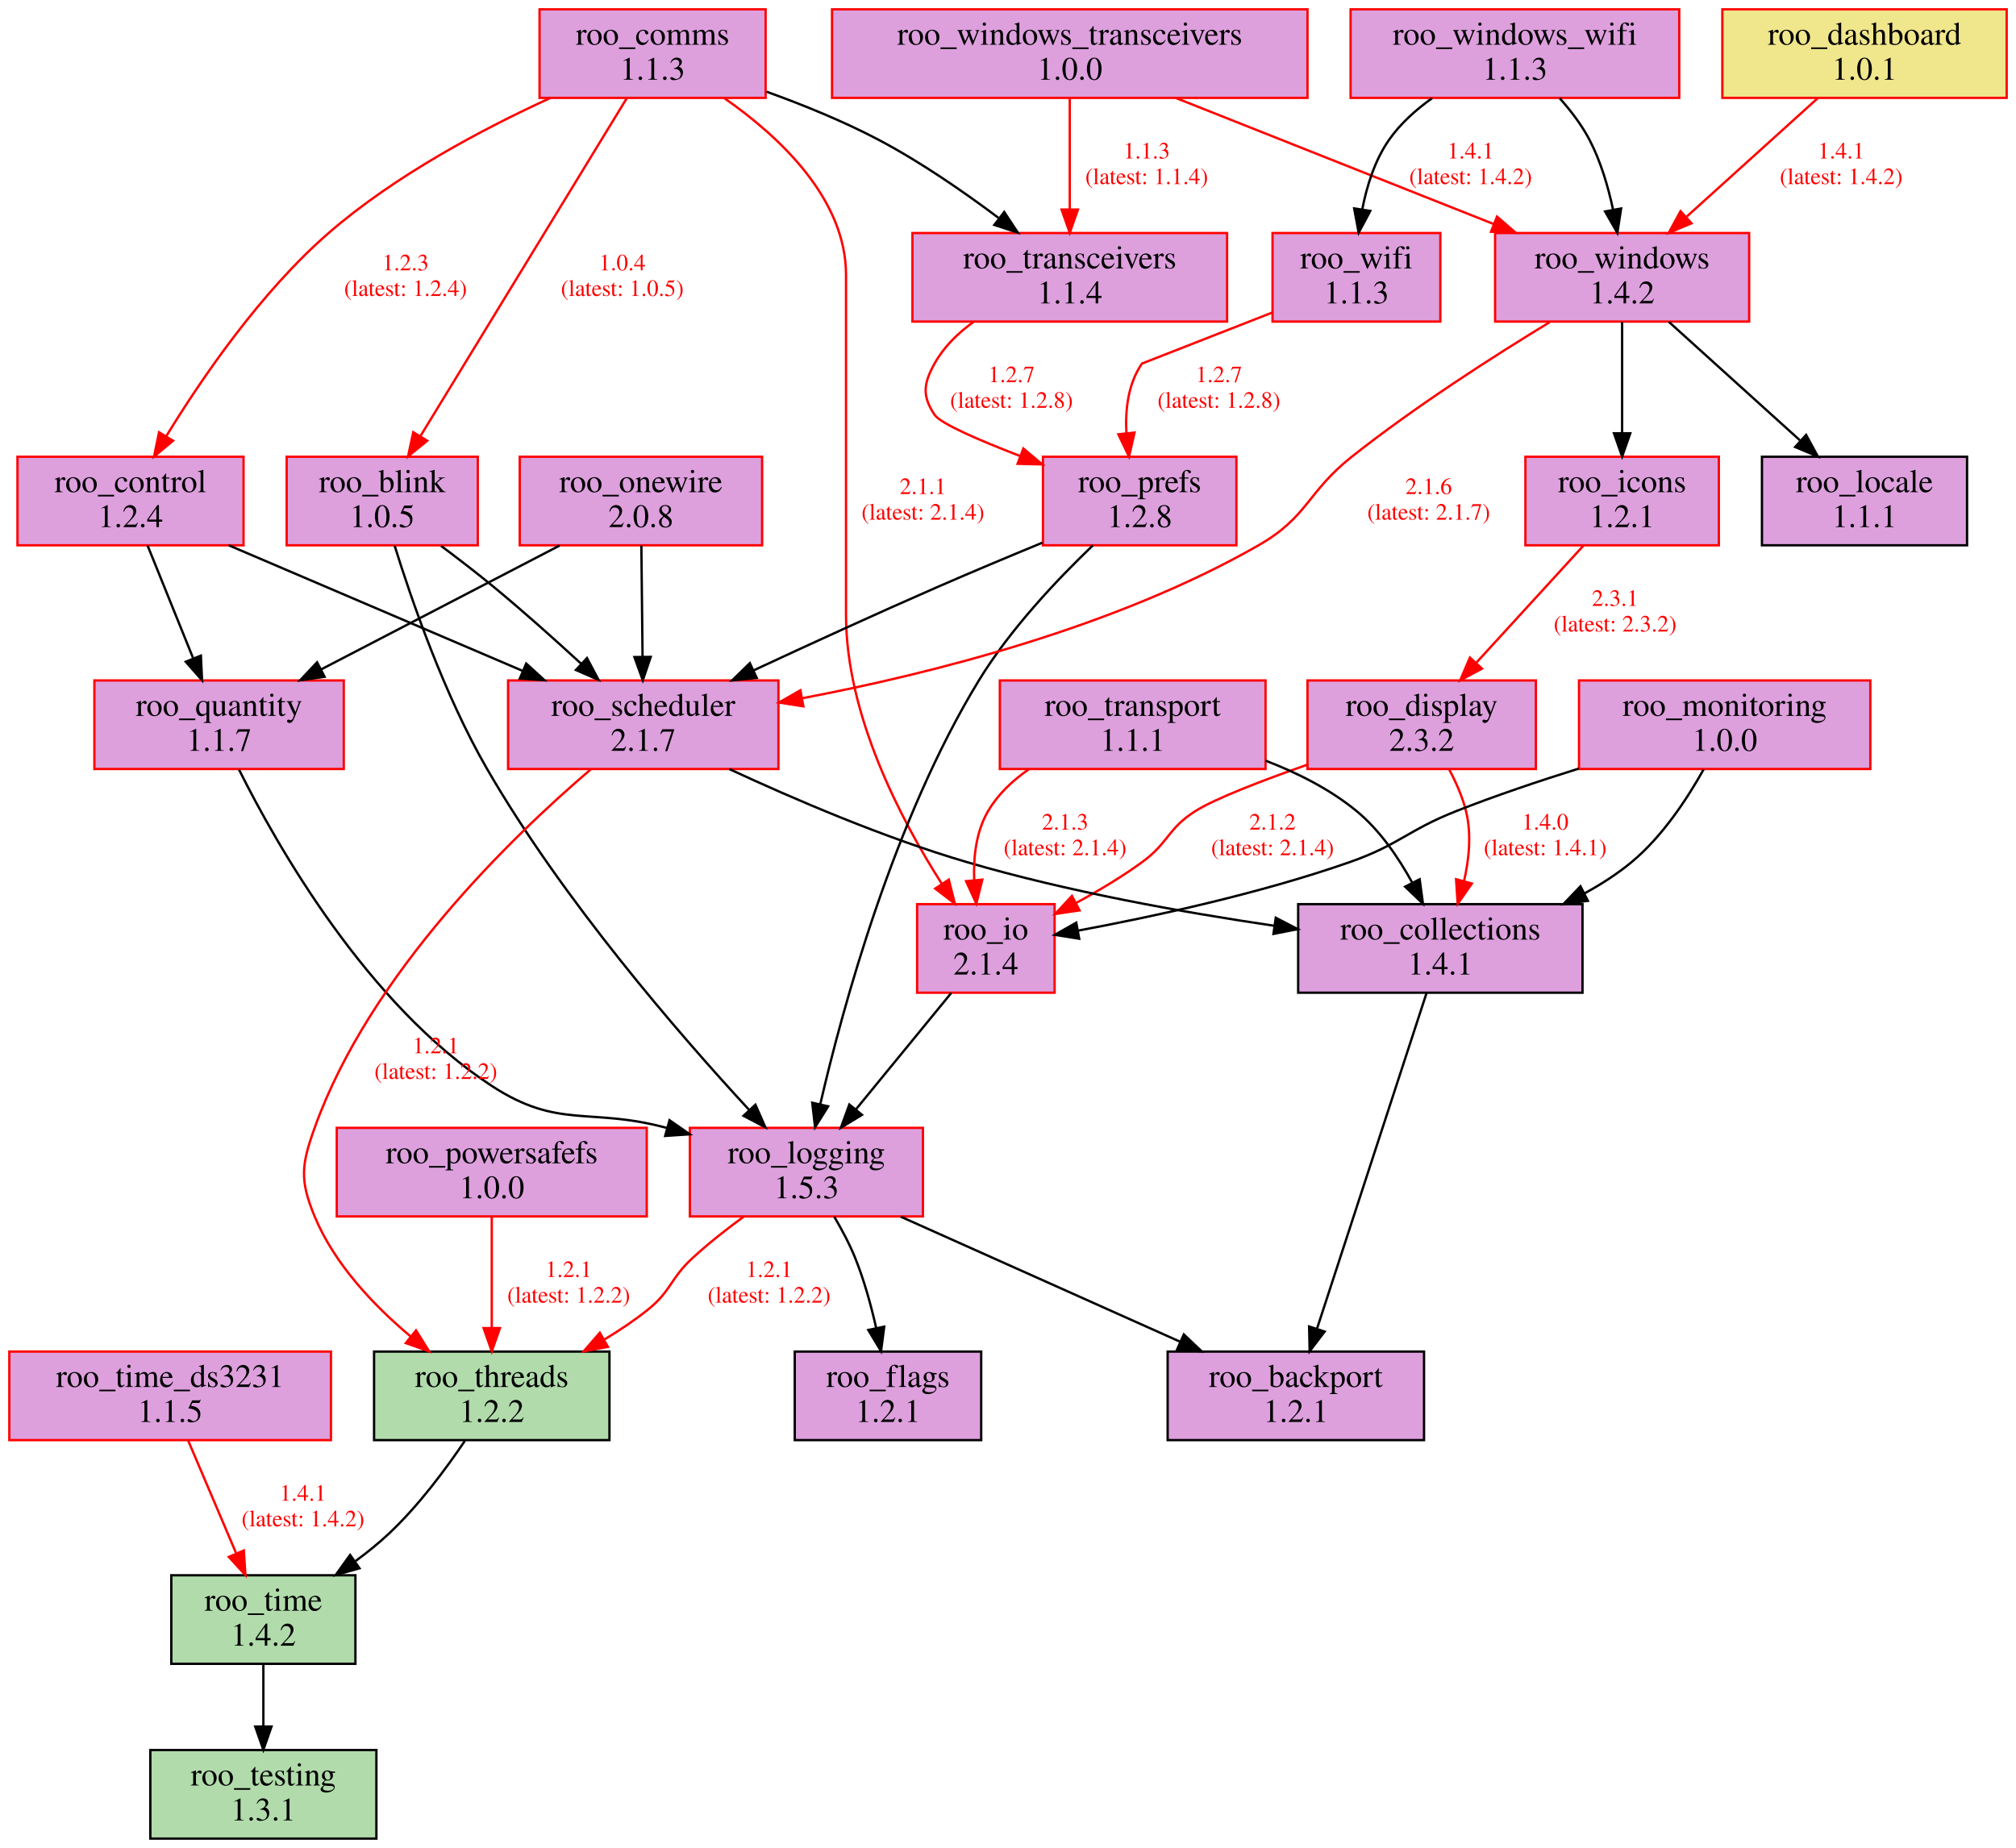
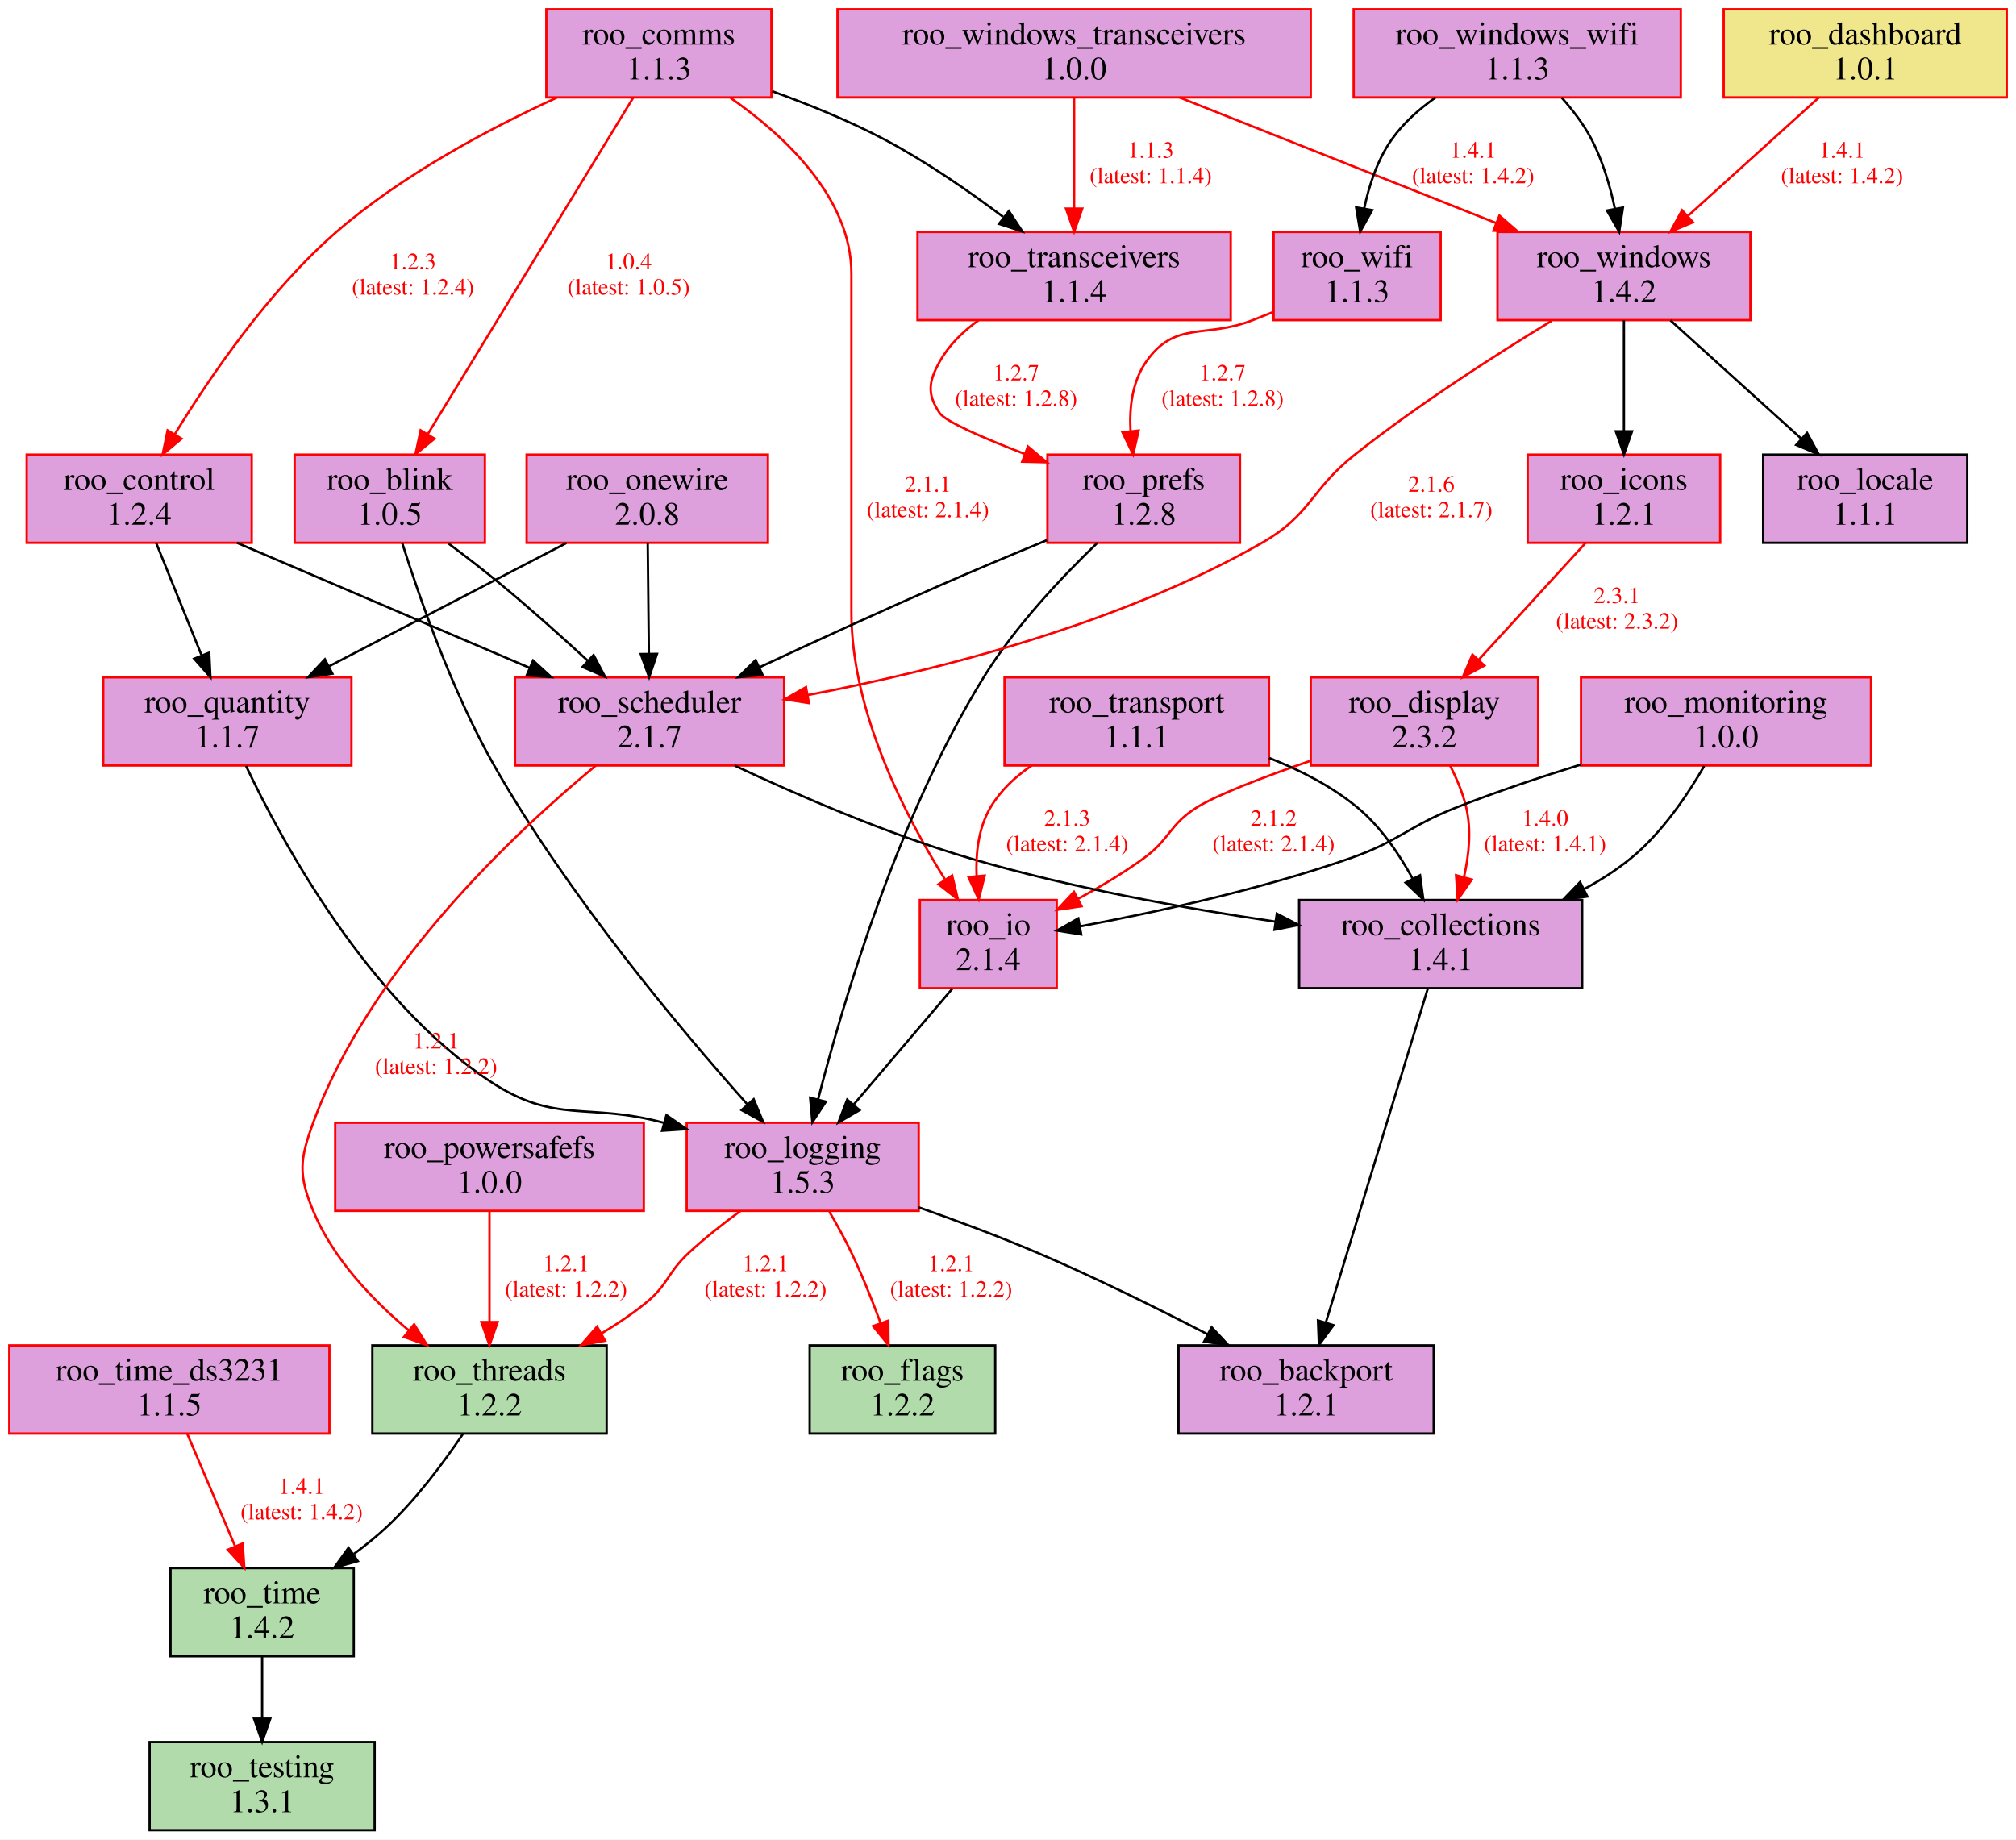
- <svg xmlns="http://www.w3.org/2000/svg" width="865pt" height="793pt" viewBox="0.00 0.00 865.00 793.00">
+ <svg xmlns="http://www.w3.org/2000/svg" width="869pt" height="793pt" viewBox="0.00 0.00 869.00 793.00">
  <g id="graph0" class="graph" transform="scale(1 1) rotate(0) translate(4 789)">
-     <polygon fill="white" stroke="transparent" points="-4,4 -4,-789 861,-789 861,4 -4,4" />
+     <polygon fill="white" stroke="transparent" points="-4,4 -4,-789 865,-789 865,4 -4,4" />
    <g id="node1" class="node">
-       <polygon fill="plum" stroke="black" points="607,-209 497,-209 497,-171 607,-171 607,-209" />
-       <text text-anchor="middle" x="552" y="-193.8" font-family="Times,serif" font-size="14.00">roo_backport</text>
-       <text text-anchor="middle" x="552" y="-178.8" font-family="Times,serif" font-size="14.00">1.2.1</text>
+       <polygon fill="plum" stroke="black" points="614,-209 504,-209 504,-171 614,-171 614,-209" />
+       <text text-anchor="middle" x="559" y="-193.8" font-family="Times,serif" font-size="14.00">roo_backport</text>
+       <text text-anchor="middle" x="559" y="-178.8" font-family="Times,serif" font-size="14.00">1.2.1</text>
    </g>
    <g id="node2" class="node">
-       <polygon fill="plum" stroke="red" points="201,-593 119,-593 119,-555 201,-555 201,-593" />
-       <text text-anchor="middle" x="160" y="-577.8" font-family="Times,serif" font-size="14.00">roo_blink</text>
-       <text text-anchor="middle" x="160" y="-562.8" font-family="Times,serif" font-size="14.00">1.0.5</text>
+       <polygon fill="plum" stroke="red" points="205,-593 123,-593 123,-555 205,-555 205,-593" />
+       <text text-anchor="middle" x="164" y="-577.8" font-family="Times,serif" font-size="14.00">roo_blink</text>
+       <text text-anchor="middle" x="164" y="-562.8" font-family="Times,serif" font-size="14.00">1.0.5</text>
    </g>
    <g id="node12" class="node">
      <polygon fill="plum" stroke="red" points="392,-305 292,-305 292,-267 392,-267 392,-305" />
      <text text-anchor="middle" x="342" y="-289.8" font-family="Times,serif" font-size="14.00">roo_logging</text>
      <text text-anchor="middle" x="342" y="-274.8" font-family="Times,serif" font-size="14.00">1.5.3</text>
    </g>
    <g id="edge1" class="edge">
-       <path fill="none" stroke="black" d="M165.31,-554.87C172.5,-531.72 186.57,-490.87 205,-459 237.59,-402.64 287.56,-345.03 317.29,-312.86" />
-       <polygon fill="black" stroke="black" points="320.13,-314.94 324.39,-305.24 315.01,-310.17 320.13,-314.94" />
+       <path fill="none" stroke="black" d="M169.38,-554.91C176.65,-531.81 190.8,-491 209,-459 240.82,-403.04 289.27,-345.3 318.07,-312.99" />
+       <polygon fill="black" stroke="black" points="320.87,-315.12 324.95,-305.34 315.66,-310.44 320.87,-315.12" />
    </g>
    <g id="node18" class="node">
-       <polygon fill="plum" stroke="red" points="330,-497 214,-497 214,-459 330,-459 330,-497" />
-       <text text-anchor="middle" x="272" y="-481.8" font-family="Times,serif" font-size="14.00">roo_scheduler</text>
-       <text text-anchor="middle" x="272" y="-466.8" font-family="Times,serif" font-size="14.00">2.1.7</text>
+       <polygon fill="plum" stroke="red" points="334,-497 218,-497 218,-459 334,-459 334,-497" />
+       <text text-anchor="middle" x="276" y="-481.8" font-family="Times,serif" font-size="14.00">roo_scheduler</text>
+       <text text-anchor="middle" x="276" y="-466.8" font-family="Times,serif" font-size="14.00">2.1.7</text>
    </g>
    <g id="edge2" class="edge">
-       <path fill="none" stroke="black" d="M185.25,-554.75C192.69,-549.19 200.77,-542.97 208,-537 220.59,-526.61 234.05,-514.57 245.36,-504.16" />
-       <polygon fill="black" stroke="black" points="247.85,-506.61 252.81,-497.25 243.1,-501.48 247.85,-506.61" />
+       <path fill="none" stroke="black" d="M189.25,-554.75C196.69,-549.19 204.77,-542.97 212,-537 224.59,-526.61 238.05,-514.57 249.36,-504.16" />
+       <polygon fill="black" stroke="black" points="251.85,-506.61 256.81,-497.25 247.1,-501.48 251.85,-506.61" />
    </g>
    <g id="node3" class="node">
-       <polygon fill="plum" stroke="black" points="675,-401 553,-401 553,-363 675,-363 675,-401" />
-       <text text-anchor="middle" x="614" y="-385.8" font-family="Times,serif" font-size="14.00">roo_collections</text>
-       <text text-anchor="middle" x="614" y="-370.8" font-family="Times,serif" font-size="14.00">1.4.1</text>
+       <polygon fill="plum" stroke="black" points="678,-401 556,-401 556,-363 678,-363 678,-401" />
+       <text text-anchor="middle" x="617" y="-385.8" font-family="Times,serif" font-size="14.00">roo_collections</text>
+       <text text-anchor="middle" x="617" y="-370.8" font-family="Times,serif" font-size="14.00">1.4.1</text>
    </g>
    <g id="edge3" class="edge">
-       <path fill="none" stroke="black" d="M608.06,-362.78C597.15,-329.37 573.9,-258.13 561.04,-218.69" />
-       <polygon fill="black" stroke="black" points="564.36,-217.58 557.93,-209.16 557.7,-219.76 564.36,-217.58" />
+       <path fill="none" stroke="black" d="M611.44,-362.78C601.26,-329.44 579.58,-258.43 567.53,-218.94" />
+       <polygon fill="black" stroke="black" points="570.81,-217.71 564.54,-209.16 564.12,-219.75 570.81,-217.71" />
    </g>
    <g id="node4" class="node">
-       <polygon fill="plum" stroke="red" points="324.5,-785 227.5,-785 227.5,-747 324.5,-747 324.5,-785" />
-       <text text-anchor="middle" x="276" y="-769.8" font-family="Times,serif" font-size="14.00">roo_comms</text>
-       <text text-anchor="middle" x="276" y="-754.8" font-family="Times,serif" font-size="14.00">1.1.3</text>
+       <polygon fill="plum" stroke="red" points="328.5,-785 231.5,-785 231.5,-747 328.5,-747 328.5,-785" />
+       <text text-anchor="middle" x="280" y="-769.8" font-family="Times,serif" font-size="14.00">roo_comms</text>
+       <text text-anchor="middle" x="280" y="-754.8" font-family="Times,serif" font-size="14.00">1.1.3</text>
    </g>
    <g id="edge4" class="edge">
-       <path fill="none" stroke="red" d="M264.88,-746.78C244.35,-713.16 200.43,-641.22 176.45,-601.94" />
-       <polygon fill="red" stroke="red" points="179.29,-599.87 171.09,-593.16 173.31,-603.52 179.29,-599.87" />
-       <text text-anchor="middle" x="263" y="-673" font-family="Times,serif" font-size="10.00" fill="red">1.0.4</text>
-       <text text-anchor="middle" x="263" y="-662" font-family="Times,serif" font-size="10.00" fill="red">(latest: 1.0.5)</text>
+       <path fill="none" stroke="red" d="M268.88,-746.78C248.35,-713.16 204.43,-641.22 180.45,-601.94" />
+       <polygon fill="red" stroke="red" points="183.29,-599.87 175.09,-593.16 177.31,-603.52 183.29,-599.87" />
+       <text text-anchor="middle" x="267" y="-673" font-family="Times,serif" font-size="10.00" fill="red">1.0.4</text>
+       <text text-anchor="middle" x="267" y="-662" font-family="Times,serif" font-size="10.00" fill="red">(latest: 1.0.5)</text>
    </g>
    <g id="node5" class="node">
-       <polygon fill="plum" stroke="red" points="100.5,-593 3.5,-593 3.5,-555 100.5,-555 100.5,-593" />
-       <text text-anchor="middle" x="52" y="-577.8" font-family="Times,serif" font-size="14.00">roo_control</text>
-       <text text-anchor="middle" x="52" y="-562.8" font-family="Times,serif" font-size="14.00">1.2.4</text>
+       <polygon fill="plum" stroke="red" points="104.5,-593 7.5,-593 7.5,-555 104.5,-555 104.5,-593" />
+       <text text-anchor="middle" x="56" y="-577.8" font-family="Times,serif" font-size="14.00">roo_control</text>
+       <text text-anchor="middle" x="56" y="-562.8" font-family="Times,serif" font-size="14.00">1.2.4</text>
    </g>
    <g id="edge5" class="edge">
-       <path fill="none" stroke="red" d="M231.94,-746.87C202.98,-733.59 165.34,-713.62 137,-689 107.79,-663.62 82.48,-626.58 67.25,-601.68" />
-       <polygon fill="red" stroke="red" points="70.25,-599.87 62.1,-593.09 64.24,-603.47 70.25,-599.87" />
-       <text text-anchor="middle" x="170" y="-673" font-family="Times,serif" font-size="10.00" fill="red">1.2.3</text>
-       <text text-anchor="middle" x="170" y="-662" font-family="Times,serif" font-size="10.00" fill="red">(latest: 1.2.4)</text>
+       <path fill="none" stroke="red" d="M235.94,-746.87C206.98,-733.59 169.34,-713.62 141,-689 111.79,-663.62 86.48,-626.58 71.25,-601.68" />
+       <polygon fill="red" stroke="red" points="74.25,-599.87 66.1,-593.09 68.24,-603.47 74.25,-599.87" />
+       <text text-anchor="middle" x="174" y="-673" font-family="Times,serif" font-size="10.00" fill="red">1.2.3</text>
+       <text text-anchor="middle" x="174" y="-662" font-family="Times,serif" font-size="10.00" fill="red">(latest: 1.2.4)</text>
    </g>
    <g id="node10" class="node">
-       <polygon fill="plum" stroke="red" points="448.5,-401 389.5,-401 389.5,-363 448.5,-363 448.5,-401" />
-       <text text-anchor="middle" x="419" y="-385.8" font-family="Times,serif" font-size="14.00">roo_io</text>
-       <text text-anchor="middle" x="419" y="-370.8" font-family="Times,serif" font-size="14.00">2.1.4</text>
+       <polygon fill="plum" stroke="red" points="451.5,-401 392.5,-401 392.5,-363 451.5,-363 451.5,-401" />
+       <text text-anchor="middle" x="422" y="-385.8" font-family="Times,serif" font-size="14.00">roo_io</text>
+       <text text-anchor="middle" x="422" y="-370.8" font-family="Times,serif" font-size="14.00">2.1.4</text>
    </g>
    <g id="edge6" class="edge">
-       <path fill="none" stroke="red" d="M306.91,-746.79C330.5,-730.32 359,-703.66 359,-671 359,-671 359,-671 359,-525 359,-482.2 382.41,-437.46 399.99,-409.9" />
-       <polygon fill="red" stroke="red" points="403.11,-411.53 405.68,-401.25 397.26,-407.68 403.11,-411.53" />
-       <text text-anchor="middle" x="392" y="-577" font-family="Times,serif" font-size="10.00" fill="red">2.1.1</text>
-       <text text-anchor="middle" x="392" y="-566" font-family="Times,serif" font-size="10.00" fill="red">(latest: 2.1.4)</text>
+       <path fill="none" stroke="red" d="M310.91,-746.79C334.5,-730.32 363,-703.66 363,-671 363,-671 363,-671 363,-525 363,-482.31 386.02,-437.54 403.31,-409.95" />
+       <polygon fill="red" stroke="red" points="406.42,-411.58 408.91,-401.28 400.54,-407.78 406.42,-411.58" />
+       <text text-anchor="middle" x="396" y="-577" font-family="Times,serif" font-size="10.00" fill="red">2.1.1</text>
+       <text text-anchor="middle" x="396" y="-566" font-family="Times,serif" font-size="10.00" fill="red">(latest: 2.1.4)</text>
    </g>
    <g id="node23" class="node">
-       <polygon fill="plum" stroke="red" points="522.5,-689 387.5,-689 387.5,-651 522.5,-651 522.5,-689" />
-       <text text-anchor="middle" x="455" y="-673.8" font-family="Times,serif" font-size="14.00">roo_transceivers</text>
-       <text text-anchor="middle" x="455" y="-658.8" font-family="Times,serif" font-size="14.00">1.1.4</text>
+       <polygon fill="plum" stroke="red" points="526.5,-689 391.5,-689 391.5,-651 526.5,-651 526.5,-689" />
+       <text text-anchor="middle" x="459" y="-673.8" font-family="Times,serif" font-size="14.00">roo_transceivers</text>
+       <text text-anchor="middle" x="459" y="-658.8" font-family="Times,serif" font-size="14.00">1.1.4</text>
    </g>
    <g id="edge7" class="edge">
-       <path fill="none" stroke="black" d="M324.93,-749.64C340.66,-743.97 357.91,-736.96 373,-729 390.92,-719.55 409.47,-706.72 424.38,-695.54" />
-       <polygon fill="black" stroke="black" points="426.88,-698.03 432.71,-689.18 422.63,-692.47 426.88,-698.03" />
+       <path fill="none" stroke="black" d="M328.93,-749.64C344.66,-743.97 361.91,-736.96 377,-729 394.92,-719.55 413.47,-706.72 428.38,-695.54" />
+       <polygon fill="black" stroke="black" points="430.88,-698.03 436.71,-689.18 426.63,-692.47 430.88,-698.03" />
    </g>
    <g id="node17" class="node">
-       <polygon fill="plum" stroke="red" points="143.5,-497 36.5,-497 36.5,-459 143.5,-459 143.5,-497" />
-       <text text-anchor="middle" x="90" y="-481.8" font-family="Times,serif" font-size="14.00">roo_quantity</text>
-       <text text-anchor="middle" x="90" y="-466.8" font-family="Times,serif" font-size="14.00">1.1.7</text>
+       <polygon fill="plum" stroke="red" points="147.5,-497 40.5,-497 40.5,-459 147.5,-459 147.5,-497" />
+       <text text-anchor="middle" x="94" y="-481.8" font-family="Times,serif" font-size="14.00">roo_quantity</text>
+       <text text-anchor="middle" x="94" y="-466.8" font-family="Times,serif" font-size="14.00">1.1.7</text>
    </g>
    <g id="edge8" class="edge">
-       <path fill="none" stroke="black" d="M59.33,-554.88C64.85,-541.22 72.51,-522.26 78.8,-506.71" />
-       <polygon fill="black" stroke="black" points="82.19,-507.65 82.7,-497.07 75.7,-505.03 82.19,-507.65" />
+       <path fill="none" stroke="black" d="M63.33,-554.88C68.85,-541.22 76.51,-522.26 82.8,-506.71" />
+       <polygon fill="black" stroke="black" points="86.19,-507.65 86.7,-497.07 79.7,-505.03 86.19,-507.65" />
    </g>
    <g id="edge9" class="edge">
-       <path fill="none" stroke="black" d="M94.16,-554.99C130.04,-539.65 181.73,-517.57 220.15,-501.15" />
-       <polygon fill="black" stroke="black" points="221.79,-504.26 229.61,-497.11 219.04,-497.82 221.79,-504.26" />
+       <path fill="none" stroke="black" d="M98.16,-554.99C134.04,-539.65 185.73,-517.57 224.15,-501.15" />
+       <polygon fill="black" stroke="black" points="225.79,-504.26 233.61,-497.11 223.04,-497.82 225.79,-504.26" />
    </g>
    <g id="node6" class="node">
-       <polygon fill="khaki" stroke="red" points="857,-785 735,-785 735,-747 857,-747 857,-785" />
-       <text text-anchor="middle" x="796" y="-769.8" font-family="Times,serif" font-size="14.00">roo_dashboard</text>
-       <text text-anchor="middle" x="796" y="-754.8" font-family="Times,serif" font-size="14.00">1.0.1</text>
+       <polygon fill="khaki" stroke="red" points="861,-785 739,-785 739,-747 861,-747 861,-785" />
+       <text text-anchor="middle" x="800" y="-769.8" font-family="Times,serif" font-size="14.00">roo_dashboard</text>
+       <text text-anchor="middle" x="800" y="-754.8" font-family="Times,serif" font-size="14.00">1.0.1</text>
    </g>
    <g id="node26" class="node">
-       <polygon fill="plum" stroke="red" points="746.5,-689 637.5,-689 637.5,-651 746.5,-651 746.5,-689" />
-       <text text-anchor="middle" x="692" y="-673.8" font-family="Times,serif" font-size="14.00">roo_windows</text>
-       <text text-anchor="middle" x="692" y="-658.8" font-family="Times,serif" font-size="14.00">1.4.2</text>
+       <polygon fill="plum" stroke="red" points="750.5,-689 641.5,-689 641.5,-651 750.5,-651 750.5,-689" />
+       <text text-anchor="middle" x="696" y="-673.8" font-family="Times,serif" font-size="14.00">roo_windows</text>
+       <text text-anchor="middle" x="696" y="-658.8" font-family="Times,serif" font-size="14.00">1.4.2</text>
    </g>
    <g id="edge10" class="edge">
-       <path fill="none" stroke="red" d="M775.95,-746.88C759.98,-732.44 737.44,-712.07 719.74,-696.07" />
-       <polygon fill="red" stroke="red" points="721.76,-693.18 711.99,-689.07 717.06,-698.37 721.76,-693.18" />
-       <text text-anchor="middle" x="786" y="-721" font-family="Times,serif" font-size="10.00" fill="red">1.4.1</text>
-       <text text-anchor="middle" x="786" y="-710" font-family="Times,serif" font-size="10.00" fill="red">(latest: 1.4.2)</text>
+       <path fill="none" stroke="red" d="M779.95,-746.88C763.98,-732.44 741.44,-712.07 723.74,-696.07" />
+       <polygon fill="red" stroke="red" points="725.76,-693.18 715.99,-689.07 721.06,-698.37 725.76,-693.18" />
+       <text text-anchor="middle" x="790" y="-721" font-family="Times,serif" font-size="10.00" fill="red">1.4.1</text>
+       <text text-anchor="middle" x="790" y="-710" font-family="Times,serif" font-size="10.00" fill="red">(latest: 1.4.2)</text>
    </g>
    <g id="node7" class="node">
-       <polygon fill="plum" stroke="red" points="655,-497 557,-497 557,-459 655,-459 655,-497" />
-       <text text-anchor="middle" x="606" y="-481.8" font-family="Times,serif" font-size="14.00">roo_display</text>
-       <text text-anchor="middle" x="606" y="-466.8" font-family="Times,serif" font-size="14.00">2.3.2</text>
+       <polygon fill="plum" stroke="red" points="659,-497 561,-497 561,-459 659,-459 659,-497" />
+       <text text-anchor="middle" x="610" y="-481.8" font-family="Times,serif" font-size="14.00">roo_display</text>
+       <text text-anchor="middle" x="610" y="-466.8" font-family="Times,serif" font-size="14.00">2.3.2</text>
    </g>
    <g id="edge11" class="edge">
-       <path fill="none" stroke="red" d="M617.88,-458.64C620.79,-453.18 623.5,-447.04 625,-441 627.41,-431.28 626.38,-420.54 624.18,-410.96" />
-       <polygon fill="red" stroke="red" points="627.5,-409.84 621.45,-401.14 620.75,-411.71 627.5,-409.84" />
-       <text text-anchor="middle" x="659" y="-433" font-family="Times,serif" font-size="10.00" fill="red">1.4.0</text>
-       <text text-anchor="middle" x="659" y="-422" font-family="Times,serif" font-size="10.00" fill="red">(latest: 1.4.1)</text>
+       <path fill="none" stroke="red" d="M621.07,-458.94C623.9,-453.39 626.56,-447.12 628,-441 630.3,-431.26 629.24,-420.51 627.06,-410.93" />
+       <polygon fill="red" stroke="red" points="630.38,-409.82 624.35,-401.11 623.63,-411.68 630.38,-409.82" />
+       <text text-anchor="middle" x="662" y="-433" font-family="Times,serif" font-size="10.00" fill="red">1.4.0</text>
+       <text text-anchor="middle" x="662" y="-422" font-family="Times,serif" font-size="10.00" fill="red">(latest: 1.4.1)</text>
    </g>
    <g id="edge12" class="edge">
-       <path fill="none" stroke="red" d="M556.81,-460.8C537.33,-453.96 517.56,-446.36 509,-441 497.01,-433.49 497.45,-427.31 486,-419 477.26,-412.65 467.25,-406.68 457.69,-401.5" />
-       <polygon fill="red" stroke="red" points="459.2,-398.33 448.72,-396.78 455.94,-404.53 459.2,-398.33" />
-       <text text-anchor="middle" x="542" y="-433" font-family="Times,serif" font-size="10.00" fill="red">2.1.2</text>
-       <text text-anchor="middle" x="542" y="-422" font-family="Times,serif" font-size="10.00" fill="red">(latest: 2.1.4)</text>
+       <path fill="none" stroke="red" d="M560.82,-461.01C540.98,-454.14 520.73,-446.44 512,-441 500,-433.51 500.45,-427.31 489,-419 480.26,-412.65 470.25,-406.68 460.69,-401.5" />
+       <polygon fill="red" stroke="red" points="462.2,-398.33 451.72,-396.78 458.94,-404.53 462.2,-398.33" />
+       <text text-anchor="middle" x="545" y="-433" font-family="Times,serif" font-size="10.00" fill="red">2.1.2</text>
+       <text text-anchor="middle" x="545" y="-422" font-family="Times,serif" font-size="10.00" fill="red">(latest: 2.1.4)</text>
    </g>
    <g id="node8" class="node">
-       <polygon fill="plum" stroke="black" points="417,-209 337,-209 337,-171 417,-171 417,-209" />
-       <text text-anchor="middle" x="377" y="-193.8" font-family="Times,serif" font-size="14.00">roo_flags</text>
-       <text text-anchor="middle" x="377" y="-178.8" font-family="Times,serif" font-size="14.00">1.2.1</text>
+       <polygon fill="#b1dbab" stroke="black" points="425,-209 345,-209 345,-171 425,-171 425,-209" />
+       <text text-anchor="middle" x="385" y="-193.8" font-family="Times,serif" font-size="14.00">roo_flags</text>
+       <text text-anchor="middle" x="385" y="-178.8" font-family="Times,serif" font-size="14.00">1.2.2</text>
    </g>
    <g id="node9" class="node">
-       <polygon fill="plum" stroke="red" points="733.5,-593 650.5,-593 650.5,-555 733.5,-555 733.5,-593" />
-       <text text-anchor="middle" x="692" y="-577.8" font-family="Times,serif" font-size="14.00">roo_icons</text>
-       <text text-anchor="middle" x="692" y="-562.8" font-family="Times,serif" font-size="14.00">1.2.1</text>
+       <polygon fill="plum" stroke="red" points="737.5,-593 654.5,-593 654.5,-555 737.5,-555 737.5,-593" />
+       <text text-anchor="middle" x="696" y="-577.8" font-family="Times,serif" font-size="14.00">roo_icons</text>
+       <text text-anchor="middle" x="696" y="-562.8" font-family="Times,serif" font-size="14.00">1.2.1</text>
    </g>
    <g id="edge13" class="edge">
-       <path fill="none" stroke="red" d="M675.42,-554.88C662.33,-540.57 643.91,-520.44 629.34,-504.51" />
-       <polygon fill="red" stroke="red" points="631.86,-502.08 622.53,-497.07 626.7,-506.81 631.86,-502.08" />
-       <text text-anchor="middle" x="689" y="-529" font-family="Times,serif" font-size="10.00" fill="red">2.3.1</text>
-       <text text-anchor="middle" x="689" y="-518" font-family="Times,serif" font-size="10.00" fill="red">(latest: 2.3.2)</text>
+       <path fill="none" stroke="red" d="M679.42,-554.88C666.33,-540.57 647.91,-520.44 633.34,-504.51" />
+       <polygon fill="red" stroke="red" points="635.86,-502.08 626.53,-497.07 630.7,-506.81 635.86,-502.08" />
+       <text text-anchor="middle" x="693" y="-529" font-family="Times,serif" font-size="10.00" fill="red">2.3.1</text>
+       <text text-anchor="middle" x="693" y="-518" font-family="Times,serif" font-size="10.00" fill="red">(latest: 2.3.2)</text>
    </g>
    <g id="edge14" class="edge">
-       <path fill="none" stroke="black" d="M404.15,-362.88C392.54,-348.7 376.25,-328.81 363.25,-312.94" />
-       <polygon fill="black" stroke="black" points="365.85,-310.59 356.8,-305.07 360.43,-315.02 365.85,-310.59" />
+       <path fill="none" stroke="black" d="M406.58,-362.88C394.51,-348.7 377.58,-328.81 364.08,-312.94" />
+       <polygon fill="black" stroke="black" points="366.52,-310.42 357.38,-305.07 361.19,-314.95 366.52,-310.42" />
    </g>
    <g id="node11" class="node">
-       <polygon fill="plum" stroke="black" points="840,-593 752,-593 752,-555 840,-555 840,-593" />
-       <text text-anchor="middle" x="796" y="-577.8" font-family="Times,serif" font-size="14.00">roo_locale</text>
-       <text text-anchor="middle" x="796" y="-562.8" font-family="Times,serif" font-size="14.00">1.1.1</text>
+       <polygon fill="plum" stroke="black" points="844,-593 756,-593 756,-555 844,-555 844,-593" />
+       <text text-anchor="middle" x="800" y="-577.8" font-family="Times,serif" font-size="14.00">roo_locale</text>
+       <text text-anchor="middle" x="800" y="-562.8" font-family="Times,serif" font-size="14.00">1.1.1</text>
    </g>
    <g id="edge15" class="edge">
-       <path fill="none" stroke="black" d="M382.49,-266.88C416.63,-251.6 465.61,-229.67 502.16,-213.31" />
-       <polygon fill="black" stroke="black" points="503.94,-216.35 511.63,-209.07 501.08,-209.96 503.94,-216.35" />
+       <path fill="none" stroke="black" d="M392.04,-268.51C408.44,-262.75 426.65,-255.97 443,-249 467.83,-238.41 494.84,-225.02 516.55,-213.78" />
+       <polygon fill="black" stroke="black" points="518.26,-216.83 525.5,-209.1 515.02,-210.63 518.26,-216.83" />
    </g>
    <g id="edge16" class="edge">
-       <path fill="none" stroke="black" d="M353.97,-266.84C357.25,-261.28 360.57,-255.04 363,-249 366.8,-239.54 369.75,-228.79 371.94,-219.13" />
-       <polygon fill="black" stroke="black" points="375.4,-219.69 374.02,-209.19 368.55,-218.26 375.4,-219.69" />
+       <path fill="none" stroke="red" d="M353.5,-266.63C356.77,-261.07 360.2,-254.88 363,-249 367.61,-239.33 371.96,-228.42 375.56,-218.7" />
+       <polygon fill="red" stroke="red" points="378.92,-219.68 379.01,-209.09 372.33,-217.32 378.92,-219.68" />
+       <text text-anchor="middle" x="406" y="-241" font-family="Times,serif" font-size="10.00" fill="red">1.2.1</text>
+       <text text-anchor="middle" x="406" y="-230" font-family="Times,serif" font-size="10.00" fill="red">(latest: 1.2.2)</text>
    </g>
    <g id="node20" class="node">
      <polygon fill="#b1dbab" stroke="black" points="257.5,-209 156.5,-209 156.5,-171 257.5,-171 257.5,-209" />
      <text text-anchor="middle" x="207" y="-193.8" font-family="Times,serif" font-size="14.00">roo_threads</text>
      <text text-anchor="middle" x="207" y="-178.8" font-family="Times,serif" font-size="14.00">1.2.2</text>
    </g>
    <g id="edge17" class="edge">
      <path fill="none" stroke="red" d="M315.2,-266.98C307.74,-261.53 299.82,-255.3 293,-249 283.51,-240.23 284.08,-235.08 274,-227 268.26,-222.4 261.85,-218.1 255.33,-214.18" />
      <polygon fill="red" stroke="red" points="256.84,-211.02 246.42,-209.09 253.37,-217.09 256.84,-211.02" />
      <text text-anchor="middle" x="326" y="-241" font-family="Times,serif" font-size="10.00" fill="red">1.2.1</text>
      <text text-anchor="middle" x="326" y="-230" font-family="Times,serif" font-size="10.00" fill="red">(latest: 1.2.2)</text>
    </g>
    <g id="node13" class="node">
-       <polygon fill="plum" stroke="red" points="798.5,-497 673.5,-497 673.5,-459 798.5,-459 798.5,-497" />
-       <text text-anchor="middle" x="736" y="-481.8" font-family="Times,serif" font-size="14.00">roo_monitoring</text>
-       <text text-anchor="middle" x="736" y="-466.8" font-family="Times,serif" font-size="14.00">1.0.0</text>
+       <polygon fill="plum" stroke="red" points="802.5,-497 677.5,-497 677.5,-459 802.5,-459 802.5,-497" />
+       <text text-anchor="middle" x="740" y="-481.8" font-family="Times,serif" font-size="14.00">roo_monitoring</text>
+       <text text-anchor="middle" x="740" y="-466.8" font-family="Times,serif" font-size="14.00">1.0.0</text>
    </g>
    <g id="edge18" class="edge">
-       <path fill="none" stroke="black" d="M726.94,-458.78C719.93,-446.23 709.2,-429.91 696,-419 689.93,-413.99 683.06,-409.55 675.93,-405.66" />
-       <polygon fill="black" stroke="black" points="677.31,-402.43 666.81,-401.01 674.13,-408.67 677.31,-402.43" />
+       <path fill="none" stroke="black" d="M730.61,-458.79C723.38,-446.24 712.37,-429.92 699,-419 692.9,-414.02 686.01,-409.61 678.87,-405.72" />
+       <polygon fill="black" stroke="black" points="680.25,-402.5 669.75,-401.09 677.08,-408.74 680.25,-402.5" />
    </g>
    <g id="edge19" class="edge">
-       <path fill="none" stroke="black" d="M673.37,-459.17C656.22,-453.81 637.74,-447.59 621,-441 599.91,-432.7 596.39,-426.48 575,-419 536.29,-405.46 490.39,-395.57 458.44,-389.62" />
-       <polygon fill="black" stroke="black" points="459.05,-386.17 448.58,-387.83 457.79,-393.06 459.05,-386.17" />
+       <path fill="none" stroke="black" d="M677.42,-459.4C659.95,-454 641.08,-447.69 624,-441 602.9,-432.73 599.39,-426.48 578,-419 539.29,-405.46 493.39,-395.57 461.44,-389.62" />
+       <polygon fill="black" stroke="black" points="462.05,-386.17 451.58,-387.83 460.79,-393.06 462.05,-386.17" />
    </g>
    <g id="node14" class="node">
-       <polygon fill="plum" stroke="red" points="323,-593 219,-593 219,-555 323,-555 323,-593" />
-       <text text-anchor="middle" x="271" y="-577.8" font-family="Times,serif" font-size="14.00">roo_onewire</text>
-       <text text-anchor="middle" x="271" y="-562.8" font-family="Times,serif" font-size="14.00">2.0.8</text>
+       <polygon fill="plum" stroke="red" points="327,-593 223,-593 223,-555 327,-555 327,-593" />
+       <text text-anchor="middle" x="275" y="-577.8" font-family="Times,serif" font-size="14.00">roo_onewire</text>
+       <text text-anchor="middle" x="275" y="-562.8" font-family="Times,serif" font-size="14.00">2.0.8</text>
    </g>
    <g id="edge21" class="edge">
-       <path fill="none" stroke="black" d="M236.1,-554.88C206.93,-539.73 165.17,-518.04 133.77,-501.73" />
-       <polygon fill="black" stroke="black" points="135.28,-498.57 124.79,-497.07 132.05,-504.78 135.28,-498.57" />
+       <path fill="none" stroke="black" d="M240.1,-554.88C210.93,-539.73 169.17,-518.04 137.77,-501.73" />
+       <polygon fill="black" stroke="black" points="139.28,-498.57 128.79,-497.07 136.05,-504.78 139.28,-498.57" />
    </g>
    <g id="edge20" class="edge">
-       <path fill="none" stroke="black" d="M271.19,-554.88C271.34,-541.35 271.54,-522.62 271.7,-507.15" />
-       <polygon fill="black" stroke="black" points="275.2,-507.11 271.81,-497.07 268.2,-507.03 275.2,-507.11" />
+       <path fill="none" stroke="black" d="M275.19,-554.88C275.34,-541.35 275.54,-522.62 275.7,-507.15" />
+       <polygon fill="black" stroke="black" points="279.2,-507.11 275.81,-497.07 272.2,-507.03 279.2,-507.11" />
    </g>
    <g id="node15" class="node">
      <polygon fill="plum" stroke="red" points="273.5,-305 140.5,-305 140.5,-267 273.5,-267 273.5,-305" />
      <text text-anchor="middle" x="207" y="-289.8" font-family="Times,serif" font-size="14.00">roo_powersafefs</text>
      <text text-anchor="middle" x="207" y="-274.8" font-family="Times,serif" font-size="14.00">1.0.0</text>
    </g>
    <g id="edge22" class="edge">
      <path fill="none" stroke="red" d="M207,-266.88C207,-253.35 207,-234.62 207,-219.15" />
      <polygon fill="red" stroke="red" points="210.5,-219.07 207,-209.07 203.5,-219.07 210.5,-219.07" />
      <text text-anchor="middle" x="240" y="-241" font-family="Times,serif" font-size="10.00" fill="red">1.2.1</text>
      <text text-anchor="middle" x="240" y="-230" font-family="Times,serif" font-size="10.00" fill="red">(latest: 1.2.2)</text>
    </g>
    <g id="node16" class="node">
-       <polygon fill="plum" stroke="red" points="526.5,-593 443.5,-593 443.5,-555 526.5,-555 526.5,-593" />
-       <text text-anchor="middle" x="485" y="-577.8" font-family="Times,serif" font-size="14.00">roo_prefs</text>
-       <text text-anchor="middle" x="485" y="-562.8" font-family="Times,serif" font-size="14.00">1.2.8</text>
+       <polygon fill="plum" stroke="red" points="530.5,-593 447.5,-593 447.5,-555 530.5,-555 530.5,-593" />
+       <text text-anchor="middle" x="489" y="-577.8" font-family="Times,serif" font-size="14.00">roo_prefs</text>
+       <text text-anchor="middle" x="489" y="-562.8" font-family="Times,serif" font-size="14.00">1.2.8</text>
    </g>
    <g id="edge23" class="edge">
-       <path fill="none" stroke="black" d="M464.93,-554.97C449.81,-540.51 429.46,-519.06 416,-497 379.52,-437.23 357.61,-356.9 347.92,-315.03" />
-       <polygon fill="black" stroke="black" points="351.33,-314.24 345.72,-305.25 344.5,-315.78 351.33,-314.24" />
+       <path fill="none" stroke="black" d="M468.98,-554.93C453.9,-540.46 433.56,-519 420,-497 383.02,-437.03 359.32,-356.78 348.62,-314.98" />
+       <polygon fill="black" stroke="black" points="352,-314.07 346.18,-305.22 345.21,-315.77 352,-314.07" />
    </g>
    <g id="edge24" class="edge">
-       <path fill="none" stroke="black" d="M443.26,-556.12C428.87,-550.19 412.68,-543.41 398,-537 371.8,-525.55 342.8,-512.25 319.23,-501.27" />
-       <polygon fill="black" stroke="black" points="320.69,-498.09 310.15,-497.03 317.73,-504.43 320.69,-498.09" />
+       <path fill="none" stroke="black" d="M447.26,-556.12C432.87,-550.19 416.68,-543.41 402,-537 375.8,-525.55 346.8,-512.25 323.23,-501.27" />
+       <polygon fill="black" stroke="black" points="324.69,-498.09 314.15,-497.03 321.73,-504.43 324.69,-498.09" />
    </g>
    <g id="edge25" class="edge">
-       <path fill="none" stroke="black" d="M98.54,-458.78C114.8,-426.17 153.44,-357.96 207,-323 235.71,-304.26 248.9,-313.93 282,-305 282.1,-304.97 282.2,-304.95 282.31,-304.92" />
+       <path fill="none" stroke="black" d="M102.07,-458.78C117.51,-426.17 154.39,-357.97 207,-323 235.55,-304.02 248.9,-313.93 282,-305 282.1,-304.97 282.2,-304.95 282.31,-304.92" />
      <polygon fill="black" stroke="black" points="283.27,-308.28 291.97,-302.24 281.4,-301.54 283.27,-308.28" />
    </g>
    <g id="edge26" class="edge">
-       <path fill="none" stroke="black" d="M308.95,-458.96C336.5,-446.16 375.37,-429.45 411,-419 453.97,-406.39 503.42,-397.51 542.76,-391.72" />
-       <polygon fill="black" stroke="black" points="543.39,-395.17 552.79,-390.28 542.4,-388.24 543.39,-395.17" />
+       <path fill="none" stroke="black" d="M312.67,-458.95C340.01,-446.14 378.6,-429.44 414,-419 456.95,-406.34 506.41,-397.45 545.75,-391.68" />
+       <polygon fill="black" stroke="black" points="546.38,-395.12 555.78,-390.24 545.39,-388.19 546.38,-395.12" />
    </g>
    <g id="edge27" class="edge">
-       <path fill="none" stroke="red" d="M249.4,-458.78C215.94,-430.19 154.66,-371.17 131,-305 125.31,-289.1 124.54,-282.6 131,-267 139.45,-246.59 156.34,-228.81 172.05,-215.59" />
+       <path fill="none" stroke="red" d="M252.77,-458.93C218.39,-430.53 155.39,-371.77 131,-305 125.21,-289.14 124.54,-282.6 131,-267 139.45,-246.59 156.34,-228.81 172.05,-215.59" />
      <polygon fill="red" stroke="red" points="174.51,-218.1 180.11,-209.1 170.12,-212.64 174.51,-218.1" />
-       <text text-anchor="middle" x="183" y="-337" font-family="Times,serif" font-size="10.00" fill="red">1.2.1</text>
-       <text text-anchor="middle" x="183" y="-326" font-family="Times,serif" font-size="10.00" fill="red">(latest: 1.2.2)</text>
+       <text text-anchor="middle" x="184" y="-337" font-family="Times,serif" font-size="10.00" fill="red">1.2.1</text>
+       <text text-anchor="middle" x="184" y="-326" font-family="Times,serif" font-size="10.00" fill="red">(latest: 1.2.2)</text>
    </g>
    <g id="node19" class="node">
      <polygon fill="#b1dbab" stroke="black" points="157.5,-38 60.5,-38 60.5,0 157.5,0 157.5,-38" />
      <text text-anchor="middle" x="109" y="-22.8" font-family="Times,serif" font-size="14.00">roo_testing</text>
      <text text-anchor="middle" x="109" y="-7.8" font-family="Times,serif" font-size="14.00">1.3.1</text>
    </g>
    <g id="node21" class="node">
      <polygon fill="#b1dbab" stroke="black" points="148.5,-113 69.5,-113 69.5,-75 148.5,-75 148.5,-113" />
      <text text-anchor="middle" x="109" y="-97.8" font-family="Times,serif" font-size="14.00">roo_time</text>
      <text text-anchor="middle" x="109" y="-82.8" font-family="Times,serif" font-size="14.00">1.4.2</text>
    </g>
    <g id="edge28" class="edge">
      <path fill="none" stroke="black" d="M195.49,-170.74C187.33,-158.64 175.61,-142.86 163,-131 158.58,-126.85 153.64,-122.85 148.58,-119.12" />
      <polygon fill="black" stroke="black" points="150.24,-116.01 140.04,-113.13 146.22,-121.74 150.24,-116.01" />
    </g>
    <g id="edge29" class="edge">
      <path fill="none" stroke="black" d="M109,-74.96C109,-66.88 109,-57.18 109,-48.18" />
      <polygon fill="black" stroke="black" points="112.5,-48.09 109,-38.09 105.5,-48.09 112.5,-48.09" />
    </g>
    <g id="node22" class="node">
      <polygon fill="plum" stroke="red" points="138,-209 0,-209 0,-171 138,-171 138,-209" />
      <text text-anchor="middle" x="69" y="-193.8" font-family="Times,serif" font-size="14.00">roo_time_ds3231</text>
      <text text-anchor="middle" x="69" y="-178.8" font-family="Times,serif" font-size="14.00">1.1.5</text>
    </g>
    <g id="edge30" class="edge">
      <path fill="none" stroke="red" d="M76.71,-170.88C82.52,-157.22 90.59,-138.26 97.21,-122.71" />
      <polygon fill="red" stroke="red" points="100.62,-123.64 101.31,-113.07 94.18,-120.9 100.62,-123.64" />
      <text text-anchor="middle" x="126" y="-145" font-family="Times,serif" font-size="10.00" fill="red">1.4.1</text>
      <text text-anchor="middle" x="126" y="-134" font-family="Times,serif" font-size="10.00" fill="red">(latest: 1.4.2)</text>
    </g>
    <g id="edge31" class="edge">
-       <path fill="none" stroke="red" d="M413.73,-650.88C407.02,-646.06 400.98,-640.15 397,-633 392.25,-624.46 391.55,-619.12 397,-611 399.51,-607.27 415.83,-600.18 433.76,-593.28" />
-       <polygon fill="red" stroke="red" points="435.09,-596.52 443.21,-589.71 432.62,-589.97 435.09,-596.52" />
-       <text text-anchor="middle" x="430" y="-625" font-family="Times,serif" font-size="10.00" fill="red">1.2.7</text>
-       <text text-anchor="middle" x="430" y="-614" font-family="Times,serif" font-size="10.00" fill="red">(latest: 1.2.8)</text>
+       <path fill="none" stroke="red" d="M417.73,-650.88C411.02,-646.06 404.98,-640.15 401,-633 396.25,-624.46 395.55,-619.12 401,-611 403.51,-607.27 419.83,-600.18 437.76,-593.28" />
+       <polygon fill="red" stroke="red" points="439.09,-596.52 447.21,-589.71 436.62,-589.97 439.09,-596.52" />
+       <text text-anchor="middle" x="434" y="-625" font-family="Times,serif" font-size="10.00" fill="red">1.2.7</text>
+       <text text-anchor="middle" x="434" y="-614" font-family="Times,serif" font-size="10.00" fill="red">(latest: 1.2.8)</text>
    </g>
    <g id="node24" class="node">
-       <polygon fill="plum" stroke="red" points="539,-497 425,-497 425,-459 539,-459 539,-497" />
-       <text text-anchor="middle" x="482" y="-481.8" font-family="Times,serif" font-size="14.00">roo_transport</text>
-       <text text-anchor="middle" x="482" y="-466.8" font-family="Times,serif" font-size="14.00">1.1.1</text>
+       <polygon fill="plum" stroke="red" points="543,-497 429,-497 429,-459 543,-459 543,-497" />
+       <text text-anchor="middle" x="486" y="-481.8" font-family="Times,serif" font-size="14.00">roo_transport</text>
+       <text text-anchor="middle" x="486" y="-466.8" font-family="Times,serif" font-size="14.00">1.1.1</text>
    </g>
    <g id="edge32" class="edge">
-       <path fill="none" stroke="black" d="M539.12,-462.54C552.81,-457.28 566.72,-450.26 578,-441 587.99,-432.8 596,-421.06 601.91,-410.29" />
-       <polygon fill="black" stroke="black" points="605.13,-411.68 606.55,-401.18 598.89,-408.5 605.13,-411.68" />
+       <path fill="none" stroke="black" d="M543.02,-462.26C556.41,-457.02 569.97,-450.08 581,-441 590.98,-432.79 598.99,-421.04 604.9,-410.27" />
+       <polygon fill="black" stroke="black" points="608.11,-411.67 609.54,-401.17 601.88,-408.48 608.11,-411.67" />
    </g>
    <g id="edge33" class="edge">
-       <path fill="none" stroke="red" d="M437.42,-458.87C430.48,-454.08 424.22,-448.19 420,-441 414.81,-432.17 413.59,-421.2 414,-411.19" />
-       <polygon fill="red" stroke="red" points="417.48,-411.51 414.92,-401.23 410.51,-410.87 417.48,-411.51" />
-       <text text-anchor="middle" x="453" y="-433" font-family="Times,serif" font-size="10.00" fill="red">2.1.3</text>
-       <text text-anchor="middle" x="453" y="-422" font-family="Times,serif" font-size="10.00" fill="red">(latest: 2.1.4)</text>
+       <path fill="none" stroke="red" d="M440.72,-458.98C433.66,-454.19 427.3,-448.26 423,-441 417.78,-432.19 416.55,-421.23 416.97,-411.21" />
+       <polygon fill="red" stroke="red" points="420.45,-411.53 417.89,-401.25 413.48,-410.88 420.45,-411.53" />
+       <text text-anchor="middle" x="456" y="-433" font-family="Times,serif" font-size="10.00" fill="red">2.1.3</text>
+       <text text-anchor="middle" x="456" y="-422" font-family="Times,serif" font-size="10.00" fill="red">(latest: 2.1.4)</text>
    </g>
    <g id="node25" class="node">
-       <polygon fill="plum" stroke="red" points="614,-689 542,-689 542,-651 614,-651 614,-689" />
-       <text text-anchor="middle" x="578" y="-673.8" font-family="Times,serif" font-size="14.00">roo_wifi</text>
-       <text text-anchor="middle" x="578" y="-658.8" font-family="Times,serif" font-size="14.00">1.1.3</text>
+       <polygon fill="plum" stroke="red" points="617,-689 545,-689 545,-651 617,-651 617,-689" />
+       <text text-anchor="middle" x="581" y="-673.8" font-family="Times,serif" font-size="14.00">roo_wifi</text>
+       <text text-anchor="middle" x="581" y="-658.8" font-family="Times,serif" font-size="14.00">1.1.3</text>
    </g>
    <g id="edge34" class="edge">
-       <path fill="none" stroke="red" d="M541.9,-654.88C516.13,-644.79 486,-633 486,-633 480.07,-624.47 478.76,-613.4 479.3,-603.21" />
-       <polygon fill="red" stroke="red" points="482.8,-603.39 480.43,-593.07 475.85,-602.62 482.8,-603.39" />
-       <text text-anchor="middle" x="519" y="-625" font-family="Times,serif" font-size="10.00" fill="red">1.2.7</text>
-       <text text-anchor="middle" x="519" y="-614" font-family="Times,serif" font-size="10.00" fill="red">(latest: 1.2.8)</text>
+       <path fill="none" stroke="red" d="M544.66,-654.44C541.73,-653.27 538.82,-652.11 536,-651 515.59,-642.92 502.53,-651.03 490,-633 484.07,-624.47 482.76,-613.4 483.3,-603.21" />
+       <polygon fill="red" stroke="red" points="486.8,-603.39 484.43,-593.07 479.85,-602.62 486.8,-603.39" />
+       <text text-anchor="middle" x="523" y="-625" font-family="Times,serif" font-size="10.00" fill="red">1.2.7</text>
+       <text text-anchor="middle" x="523" y="-614" font-family="Times,serif" font-size="10.00" fill="red">(latest: 1.2.8)</text>
    </g>
    <g id="edge36" class="edge">
-       <path fill="none" stroke="black" d="M692,-650.88C692,-637.35 692,-618.62 692,-603.15" />
-       <polygon fill="black" stroke="black" points="695.5,-603.07 692,-593.07 688.5,-603.07 695.5,-603.07" />
+       <path fill="none" stroke="black" d="M696,-650.88C696,-637.35 696,-618.62 696,-603.15" />
+       <polygon fill="black" stroke="black" points="699.5,-603.07 696,-593.07 692.5,-603.07 699.5,-603.07" />
    </g>
    <g id="edge35" class="edge">
-       <path fill="none" stroke="black" d="M712.05,-650.88C728.02,-636.44 750.56,-616.07 768.26,-600.07" />
-       <polygon fill="black" stroke="black" points="770.94,-602.37 776.01,-593.07 766.24,-597.18 770.94,-602.37" />
+       <path fill="none" stroke="black" d="M716.05,-650.88C732.02,-636.44 754.56,-616.07 772.26,-600.07" />
+       <polygon fill="black" stroke="black" points="774.94,-602.37 780.01,-593.07 770.24,-597.18 774.94,-602.37" />
    </g>
    <g id="edge37" class="edge">
-       <path fill="none" stroke="red" d="M660.92,-650.75C636.95,-636.18 603.37,-614.68 576,-593 556.78,-577.77 557.28,-567.18 536,-555 474.63,-519.86 395.79,-499.93 340.3,-489.38" />
-       <polygon fill="red" stroke="red" points="340.69,-485.89 330.22,-487.52 339.42,-492.78 340.69,-485.89" />
-       <text text-anchor="middle" x="609" y="-577" font-family="Times,serif" font-size="10.00" fill="red">2.1.6</text>
-       <text text-anchor="middle" x="609" y="-566" font-family="Times,serif" font-size="10.00" fill="red">(latest: 2.1.7)</text>
+       <path fill="none" stroke="red" d="M664.92,-650.75C640.95,-636.18 607.37,-614.68 580,-593 560.78,-577.77 561.28,-567.18 540,-555 478.63,-519.86 399.79,-499.93 344.3,-489.38" />
+       <polygon fill="red" stroke="red" points="344.69,-485.89 334.22,-487.52 343.42,-492.78 344.69,-485.89" />
+       <text text-anchor="middle" x="613" y="-577" font-family="Times,serif" font-size="10.00" fill="red">2.1.6</text>
+       <text text-anchor="middle" x="613" y="-566" font-family="Times,serif" font-size="10.00" fill="red">(latest: 2.1.7)</text>
    </g>
    <g id="node27" class="node">
-       <polygon fill="plum" stroke="red" points="557,-785 353,-785 353,-747 557,-747 557,-785" />
-       <text text-anchor="middle" x="455" y="-769.8" font-family="Times,serif" font-size="14.00">roo_windows_transceivers</text>
-       <text text-anchor="middle" x="455" y="-754.8" font-family="Times,serif" font-size="14.00">1.0.0</text>
+       <polygon fill="plum" stroke="red" points="561,-785 357,-785 357,-747 561,-747 561,-785" />
+       <text text-anchor="middle" x="459" y="-769.8" font-family="Times,serif" font-size="14.00">roo_windows_transceivers</text>
+       <text text-anchor="middle" x="459" y="-754.8" font-family="Times,serif" font-size="14.00">1.0.0</text>
    </g>
    <g id="edge38" class="edge">
-       <path fill="none" stroke="red" d="M455,-746.88C455,-733.35 455,-714.62 455,-699.15" />
-       <polygon fill="red" stroke="red" points="458.5,-699.07 455,-689.07 451.5,-699.07 458.5,-699.07" />
-       <text text-anchor="middle" x="488" y="-721" font-family="Times,serif" font-size="10.00" fill="red">1.1.3</text>
-       <text text-anchor="middle" x="488" y="-710" font-family="Times,serif" font-size="10.00" fill="red">(latest: 1.1.4)</text>
+       <path fill="none" stroke="red" d="M459,-746.88C459,-733.35 459,-714.62 459,-699.15" />
+       <polygon fill="red" stroke="red" points="462.5,-699.07 459,-689.07 455.5,-699.07 462.5,-699.07" />
+       <text text-anchor="middle" x="492" y="-721" font-family="Times,serif" font-size="10.00" fill="red">1.1.3</text>
+       <text text-anchor="middle" x="492" y="-710" font-family="Times,serif" font-size="10.00" fill="red">(latest: 1.1.4)</text>
    </g>
    <g id="edge39" class="edge">
-       <path fill="none" stroke="red" d="M500.42,-746.99C539.32,-731.56 595.47,-709.29 636.93,-692.84" />
-       <polygon fill="red" stroke="red" points="638.33,-696.05 646.33,-689.11 635.75,-689.55 638.33,-696.05" />
-       <text text-anchor="middle" x="627" y="-721" font-family="Times,serif" font-size="10.00" fill="red">1.4.1</text>
-       <text text-anchor="middle" x="627" y="-710" font-family="Times,serif" font-size="10.00" fill="red">(latest: 1.4.2)</text>
+       <path fill="none" stroke="red" d="M504.42,-746.99C543.32,-731.56 599.47,-709.29 640.93,-692.84" />
+       <polygon fill="red" stroke="red" points="642.33,-696.05 650.33,-689.11 639.75,-689.55 642.33,-696.05" />
+       <text text-anchor="middle" x="631" y="-721" font-family="Times,serif" font-size="10.00" fill="red">1.4.1</text>
+       <text text-anchor="middle" x="631" y="-710" font-family="Times,serif" font-size="10.00" fill="red">(latest: 1.4.2)</text>
    </g>
    <g id="node28" class="node">
-       <polygon fill="plum" stroke="red" points="716.5,-785 575.5,-785 575.5,-747 716.5,-747 716.5,-785" />
-       <text text-anchor="middle" x="646" y="-769.8" font-family="Times,serif" font-size="14.00">roo_windows_wifi</text>
-       <text text-anchor="middle" x="646" y="-754.8" font-family="Times,serif" font-size="14.00">1.1.3</text>
+       <polygon fill="plum" stroke="red" points="720.5,-785 579.5,-785 579.5,-747 720.5,-747 720.5,-785" />
+       <text text-anchor="middle" x="650" y="-769.8" font-family="Times,serif" font-size="14.00">roo_windows_wifi</text>
+       <text text-anchor="middle" x="650" y="-754.8" font-family="Times,serif" font-size="14.00">1.1.3</text>
    </g>
    <g id="edge40" class="edge">
-       <path fill="none" stroke="black" d="M610.45,-746.85C603.48,-741.89 596.84,-735.93 592,-729 585.92,-720.3 582.47,-709.28 580.51,-699.19" />
-       <polygon fill="black" stroke="black" points="583.94,-698.49 578.96,-689.14 577.03,-699.56 583.94,-698.49" />
+       <path fill="none" stroke="black" d="M614.81,-746.99C607.74,-741.99 600.96,-735.98 596,-729 589.83,-720.32 586.19,-709.3 584.05,-699.2" />
+       <polygon fill="black" stroke="black" points="587.47,-698.41 582.32,-689.15 580.57,-699.6 587.47,-698.41" />
    </g>
    <g id="edge41" class="edge">
-       <path fill="none" stroke="black" d="M665.18,-746.89C669.96,-741.53 674.67,-735.37 678,-729 682.79,-719.83 685.98,-708.99 688.08,-699.17" />
-       <polygon fill="black" stroke="black" points="691.57,-699.53 689.96,-689.06 684.69,-698.25 691.57,-699.53" />
+       <path fill="none" stroke="black" d="M669.18,-746.89C673.96,-741.53 678.67,-735.37 682,-729 686.79,-719.83 689.98,-708.99 692.08,-699.17" />
+       <polygon fill="black" stroke="black" points="695.57,-699.53 693.96,-689.06 688.69,-698.25 695.57,-699.53" />
    </g>
  </g>
</svg>
